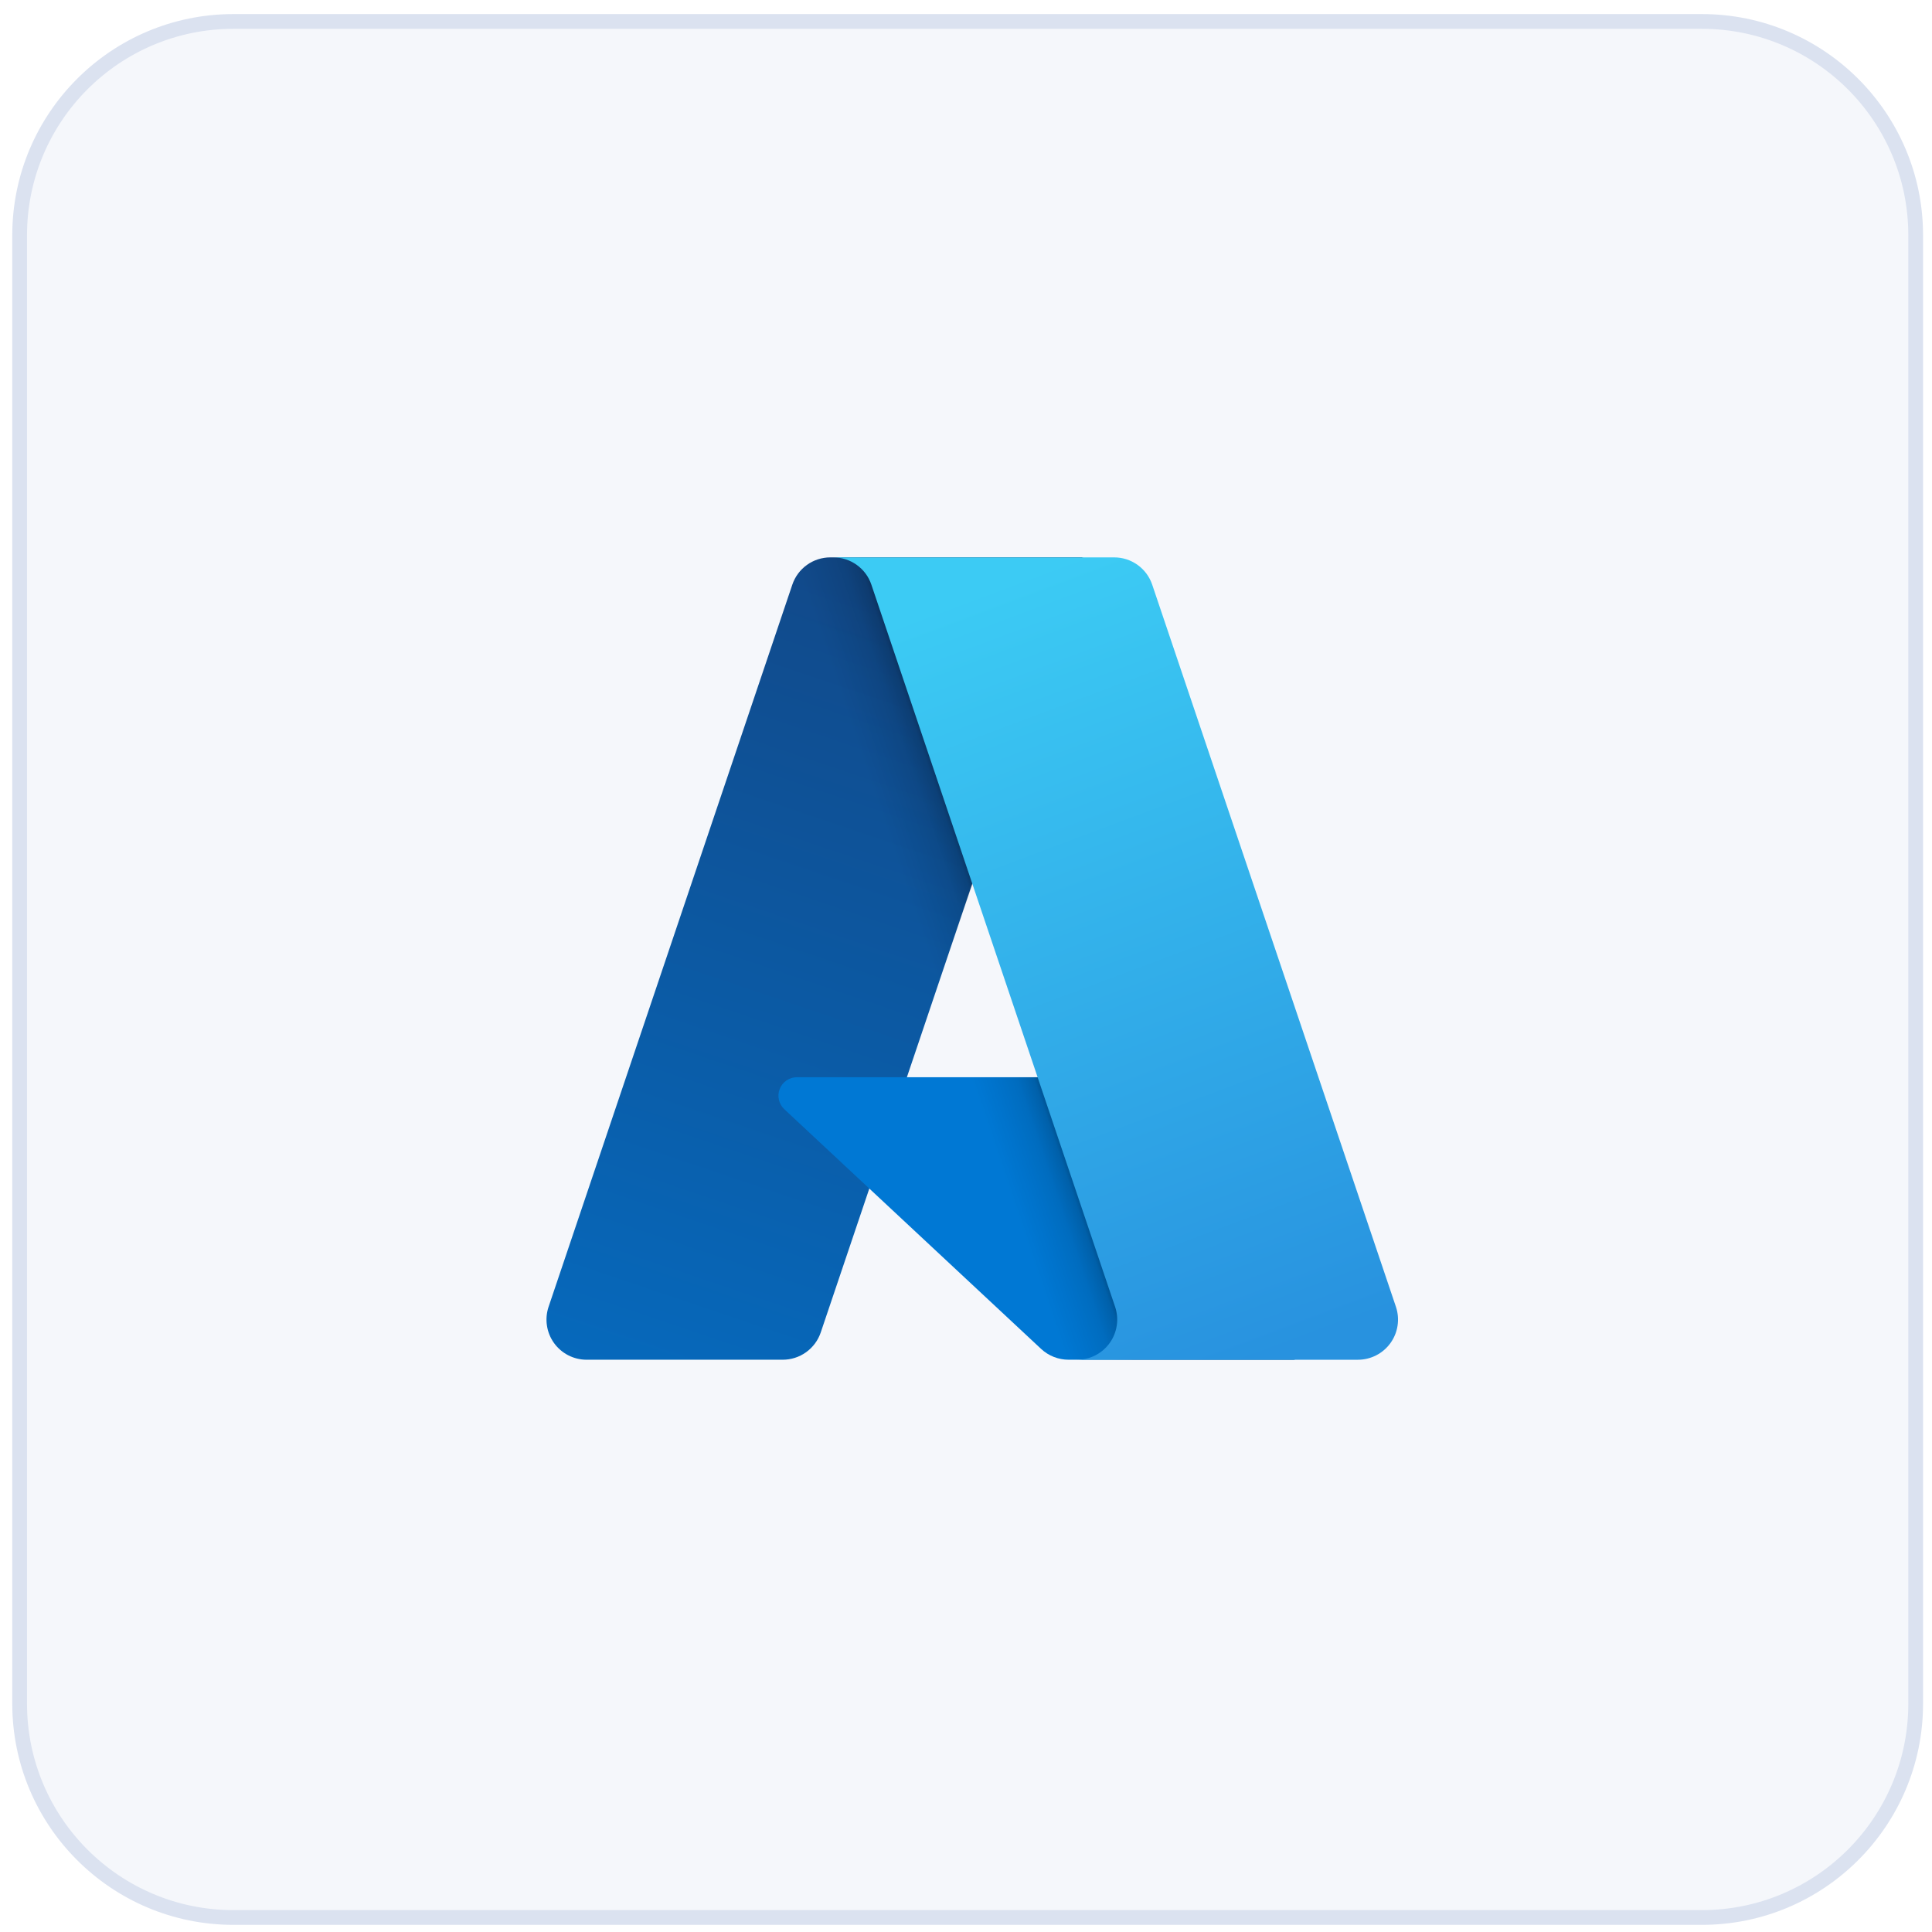
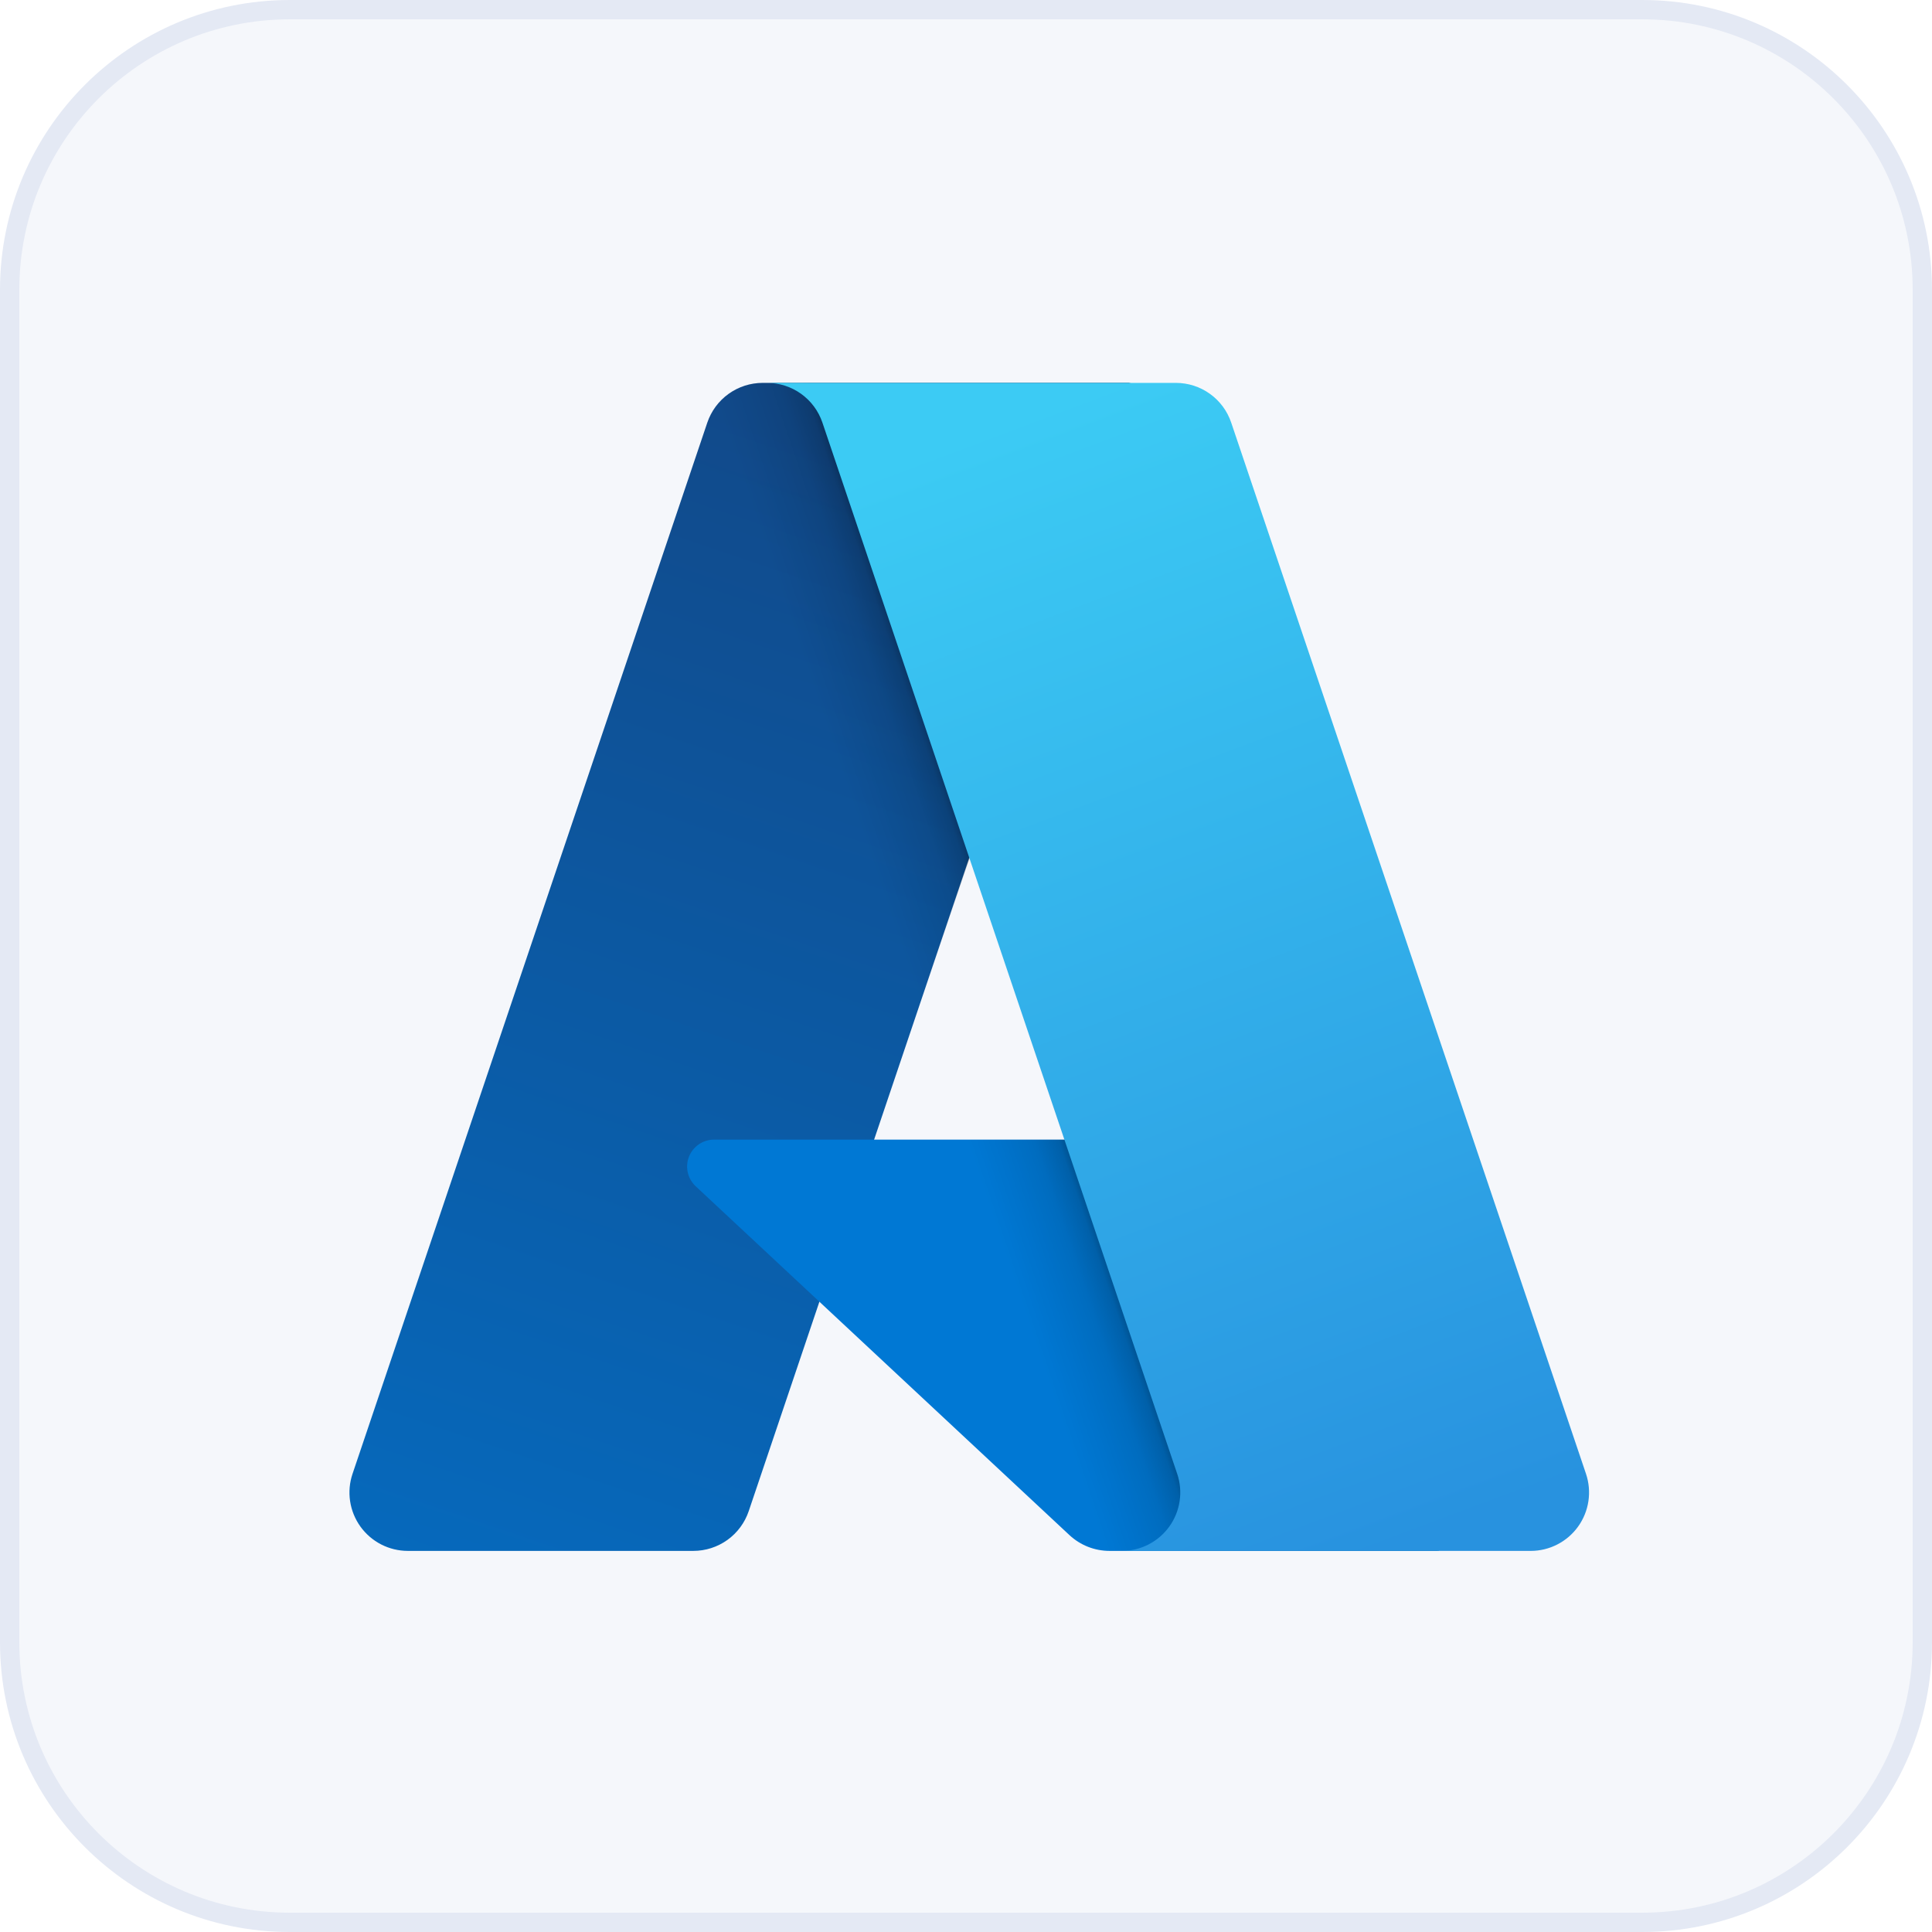
- <svg xmlns="http://www.w3.org/2000/svg" width="131" height="131" viewBox="0 0 131 131" fill="none">
-   <rect x="1.332" y="1.454" width="128.562" height="128.562" rx="14.5" fill="#F5F7FB" stroke="#DBE2F0" />
-   <path d="M56.303 37.794H73.388L55.652 90.344C55.47 90.884 55.123 91.353 54.66 91.686C54.197 92.018 53.641 92.197 53.071 92.197H39.775C39.343 92.197 38.917 92.094 38.533 91.897C38.149 91.7 37.817 91.414 37.565 91.064C37.313 90.713 37.149 90.307 37.085 89.88C37.021 89.453 37.059 89.017 37.197 88.608L53.722 39.647C53.904 39.106 54.251 38.637 54.714 38.304C55.177 37.972 55.733 37.794 56.303 37.794Z" fill="url(#paint0_linear_11784_5555)" />
-   <path d="M81.131 73.041H54.038C53.786 73.041 53.539 73.116 53.331 73.258C53.123 73.399 52.962 73.6 52.87 73.835C52.777 74.069 52.758 74.326 52.813 74.572C52.869 74.817 52.997 75.04 53.181 75.212L70.591 91.462C71.098 91.934 71.765 92.197 72.458 92.197H87.799L81.131 73.041Z" fill="#0078D4" />
-   <path d="M56.303 37.794C55.727 37.791 55.165 37.973 54.7 38.313C54.234 38.653 53.89 39.133 53.716 39.683L37.218 88.563C37.071 88.974 37.025 89.414 37.083 89.846C37.142 90.278 37.304 90.69 37.556 91.047C37.807 91.403 38.141 91.694 38.528 91.894C38.916 92.094 39.346 92.198 39.782 92.197H53.422C53.93 92.106 54.405 91.882 54.798 91.548C55.191 91.214 55.489 90.781 55.66 90.294L58.95 80.598L70.702 91.559C71.194 91.967 71.812 92.192 72.451 92.197H87.735L81.032 73.041L61.49 73.046L73.451 37.794H56.303Z" fill="url(#paint1_linear_11784_5555)" />
-   <path d="M78.126 39.644C77.944 39.105 77.597 38.636 77.135 38.304C76.672 37.972 76.117 37.793 75.548 37.794H56.507C57.076 37.794 57.631 37.972 58.093 38.304C58.556 38.636 58.902 39.105 59.084 39.644L75.609 88.607C75.747 89.016 75.786 89.453 75.722 89.88C75.658 90.307 75.493 90.713 75.242 91.064C74.99 91.415 74.658 91.7 74.274 91.898C73.889 92.095 73.464 92.198 73.032 92.198H92.074C92.506 92.198 92.931 92.095 93.316 91.897C93.7 91.7 94.031 91.414 94.283 91.063C94.535 90.713 94.7 90.307 94.763 89.88C94.827 89.453 94.789 89.016 94.651 88.607L78.126 39.644Z" fill="url(#paint2_linear_11784_5555)" />
+ <svg xmlns="http://www.w3.org/2000/svg" width="100" height="100" viewBox="0 0 100 100" fill="none">
+   <rect x="0.5" y="0.5" width="99" height="99" rx="14.5" fill="#F5F7FB" stroke="#E4E9F4" />
+   <path d="M39.478 19.818H58.464L38.754 78.215C38.552 78.815 38.166 79.336 37.652 79.706C37.137 80.075 36.52 80.274 35.886 80.274H21.111C20.631 80.274 20.158 80.16 19.731 79.941C19.304 79.722 18.935 79.404 18.655 79.015C18.375 78.625 18.192 78.174 18.121 77.699C18.05 77.225 18.093 76.74 18.247 76.285L36.609 21.877C36.812 21.277 37.197 20.755 37.712 20.386C38.227 20.016 38.844 19.818 39.478 19.818Z" fill="url(#paint0_linear_171_1032)" />
+   <path d="M67.067 58.987H36.96C36.68 58.986 36.407 59.07 36.175 59.228C35.944 59.385 35.765 59.608 35.662 59.869C35.559 60.129 35.538 60.415 35.599 60.688C35.661 60.961 35.804 61.209 36.008 61.4L55.355 79.457C55.918 79.982 56.66 80.274 57.43 80.274H74.478L67.067 58.987Z" fill="#0078D4" />
+   <path d="M39.478 19.818C38.837 19.816 38.213 20.018 37.696 20.396C37.178 20.773 36.795 21.306 36.603 21.917L18.269 76.236C18.105 76.692 18.054 77.181 18.119 77.662C18.184 78.142 18.365 78.6 18.644 78.996C18.924 79.392 19.294 79.715 19.725 79.937C20.156 80.16 20.634 80.275 21.119 80.274H36.276C36.84 80.173 37.368 79.924 37.805 79.553C38.242 79.181 38.572 78.7 38.762 78.159L42.418 67.385L55.478 79.565C56.025 80.018 56.712 80.268 57.422 80.274H74.406L66.957 58.987L45.242 58.992L58.532 19.818H39.478Z" fill="url(#paint1_linear_171_1032)" />
+   <path d="M63.727 21.874C63.525 21.275 63.14 20.754 62.626 20.385C62.112 20.016 61.496 19.818 60.863 19.818H39.704C40.336 19.818 40.953 20.017 41.467 20.386C41.98 20.754 42.365 21.275 42.568 21.874L60.931 76.285C61.085 76.74 61.128 77.224 61.057 77.699C60.986 78.174 60.803 78.625 60.523 79.015C60.243 79.404 59.874 79.722 59.447 79.941C59.02 80.16 58.547 80.275 58.067 80.275H79.227C79.707 80.275 80.18 80.16 80.607 79.941C81.034 79.722 81.403 79.404 81.683 79.014C81.962 78.624 82.145 78.174 82.216 77.699C82.287 77.224 82.244 76.74 82.091 76.285L63.727 21.874Z" fill="url(#paint2_linear_171_1032)" />
  <defs>
-     <linearGradient id="paint0_linear_11784_5555" x1="62.53" y1="41.825" x2="44.787" y2="94.244" gradientUnits="userSpaceOnUse">
+     <linearGradient id="paint0_linear_171_1032" x1="46.397" y1="24.298" x2="26.68" y2="82.548" gradientUnits="userSpaceOnUse">
      <stop stop-color="#114A8B" />
      <stop offset="1" stop-color="#0669BC" />
    </linearGradient>
-     <linearGradient id="paint1_linear_11784_5555" x1="68.073" y1="66.254" x2="63.969" y2="67.641" gradientUnits="userSpaceOnUse">
+     <linearGradient id="paint1_linear_171_1032" x1="52.557" y1="51.444" x2="47.996" y2="52.986" gradientUnits="userSpaceOnUse">
      <stop stop-opacity="0.3" />
      <stop offset="0.071" stop-opacity="0.2" />
      <stop offset="0.321" stop-opacity="0.1" />
      <stop offset="0.623" stop-opacity="0.05" />
      <stop offset="1" stop-opacity="0" />
    </linearGradient>
-     <linearGradient id="paint2_linear_11784_5555" x1="65.816" y1="40.296" x2="85.293" y2="92.186" gradientUnits="userSpaceOnUse">
+     <linearGradient id="paint2_linear_171_1032" x1="50.048" y1="22.599" x2="71.692" y2="80.262" gradientUnits="userSpaceOnUse">
      <stop stop-color="#3CCBF4" />
      <stop offset="1" stop-color="#2892DF" />
    </linearGradient>
  </defs>
</svg>
